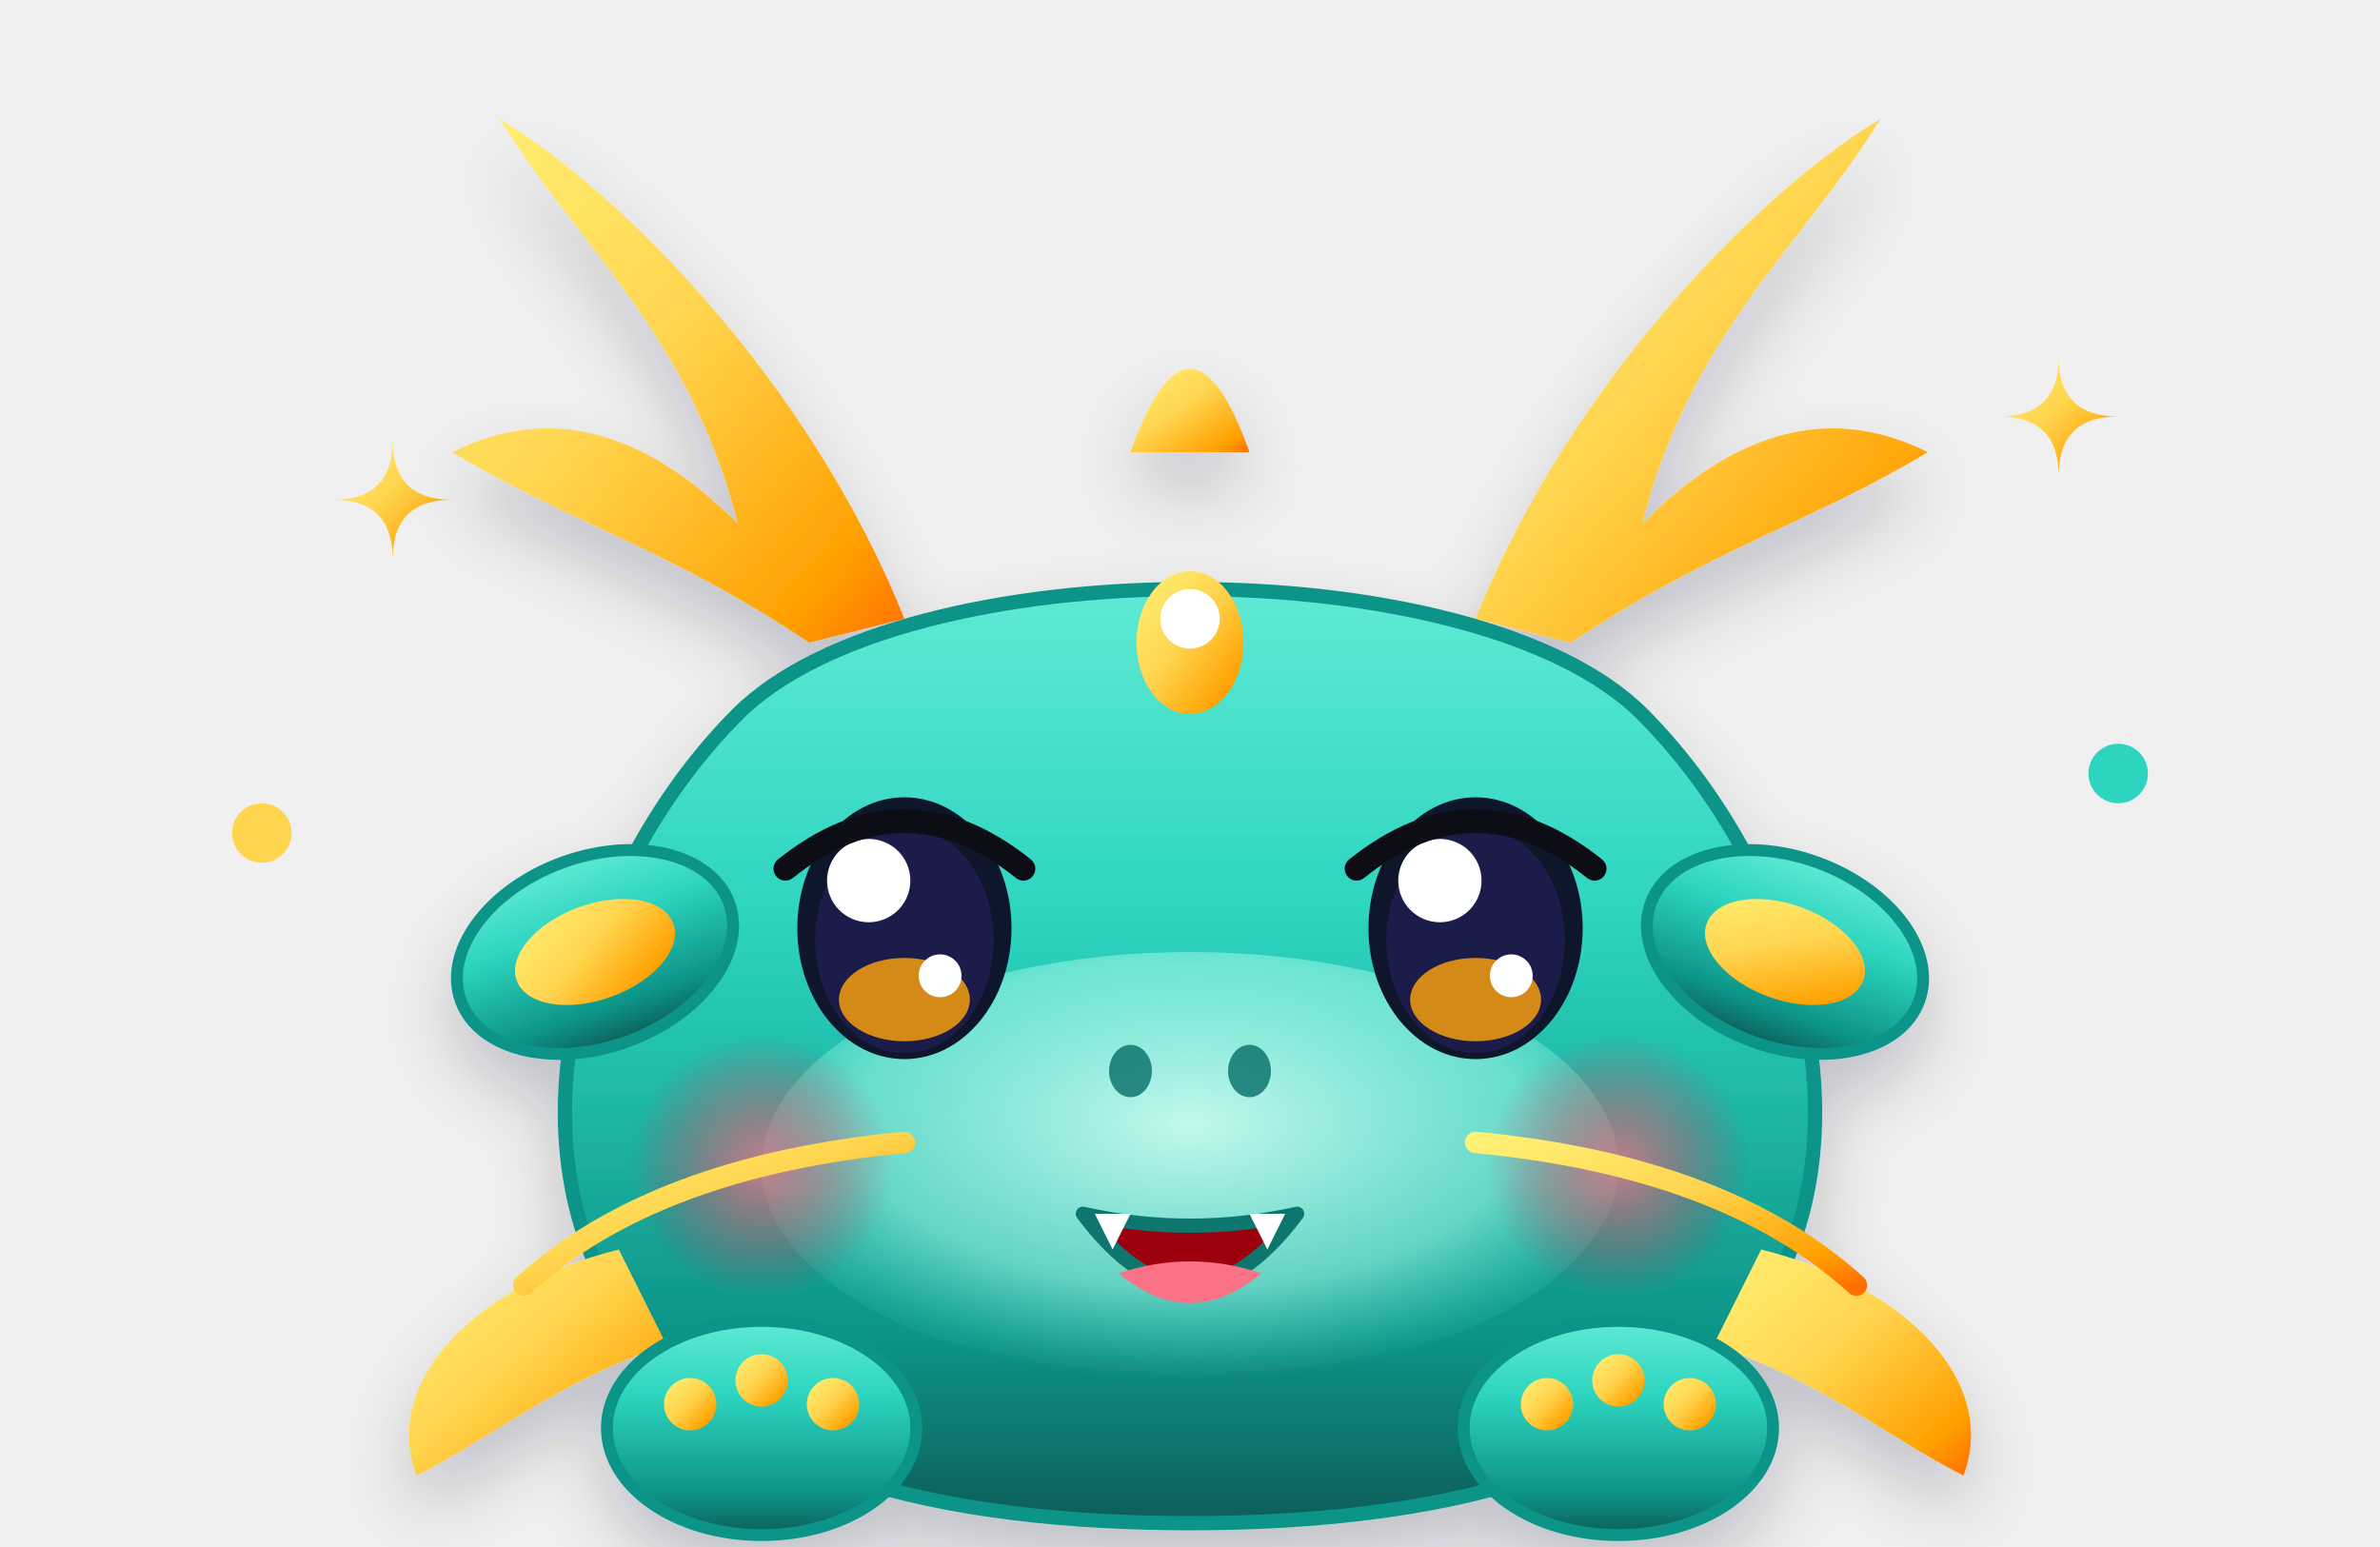
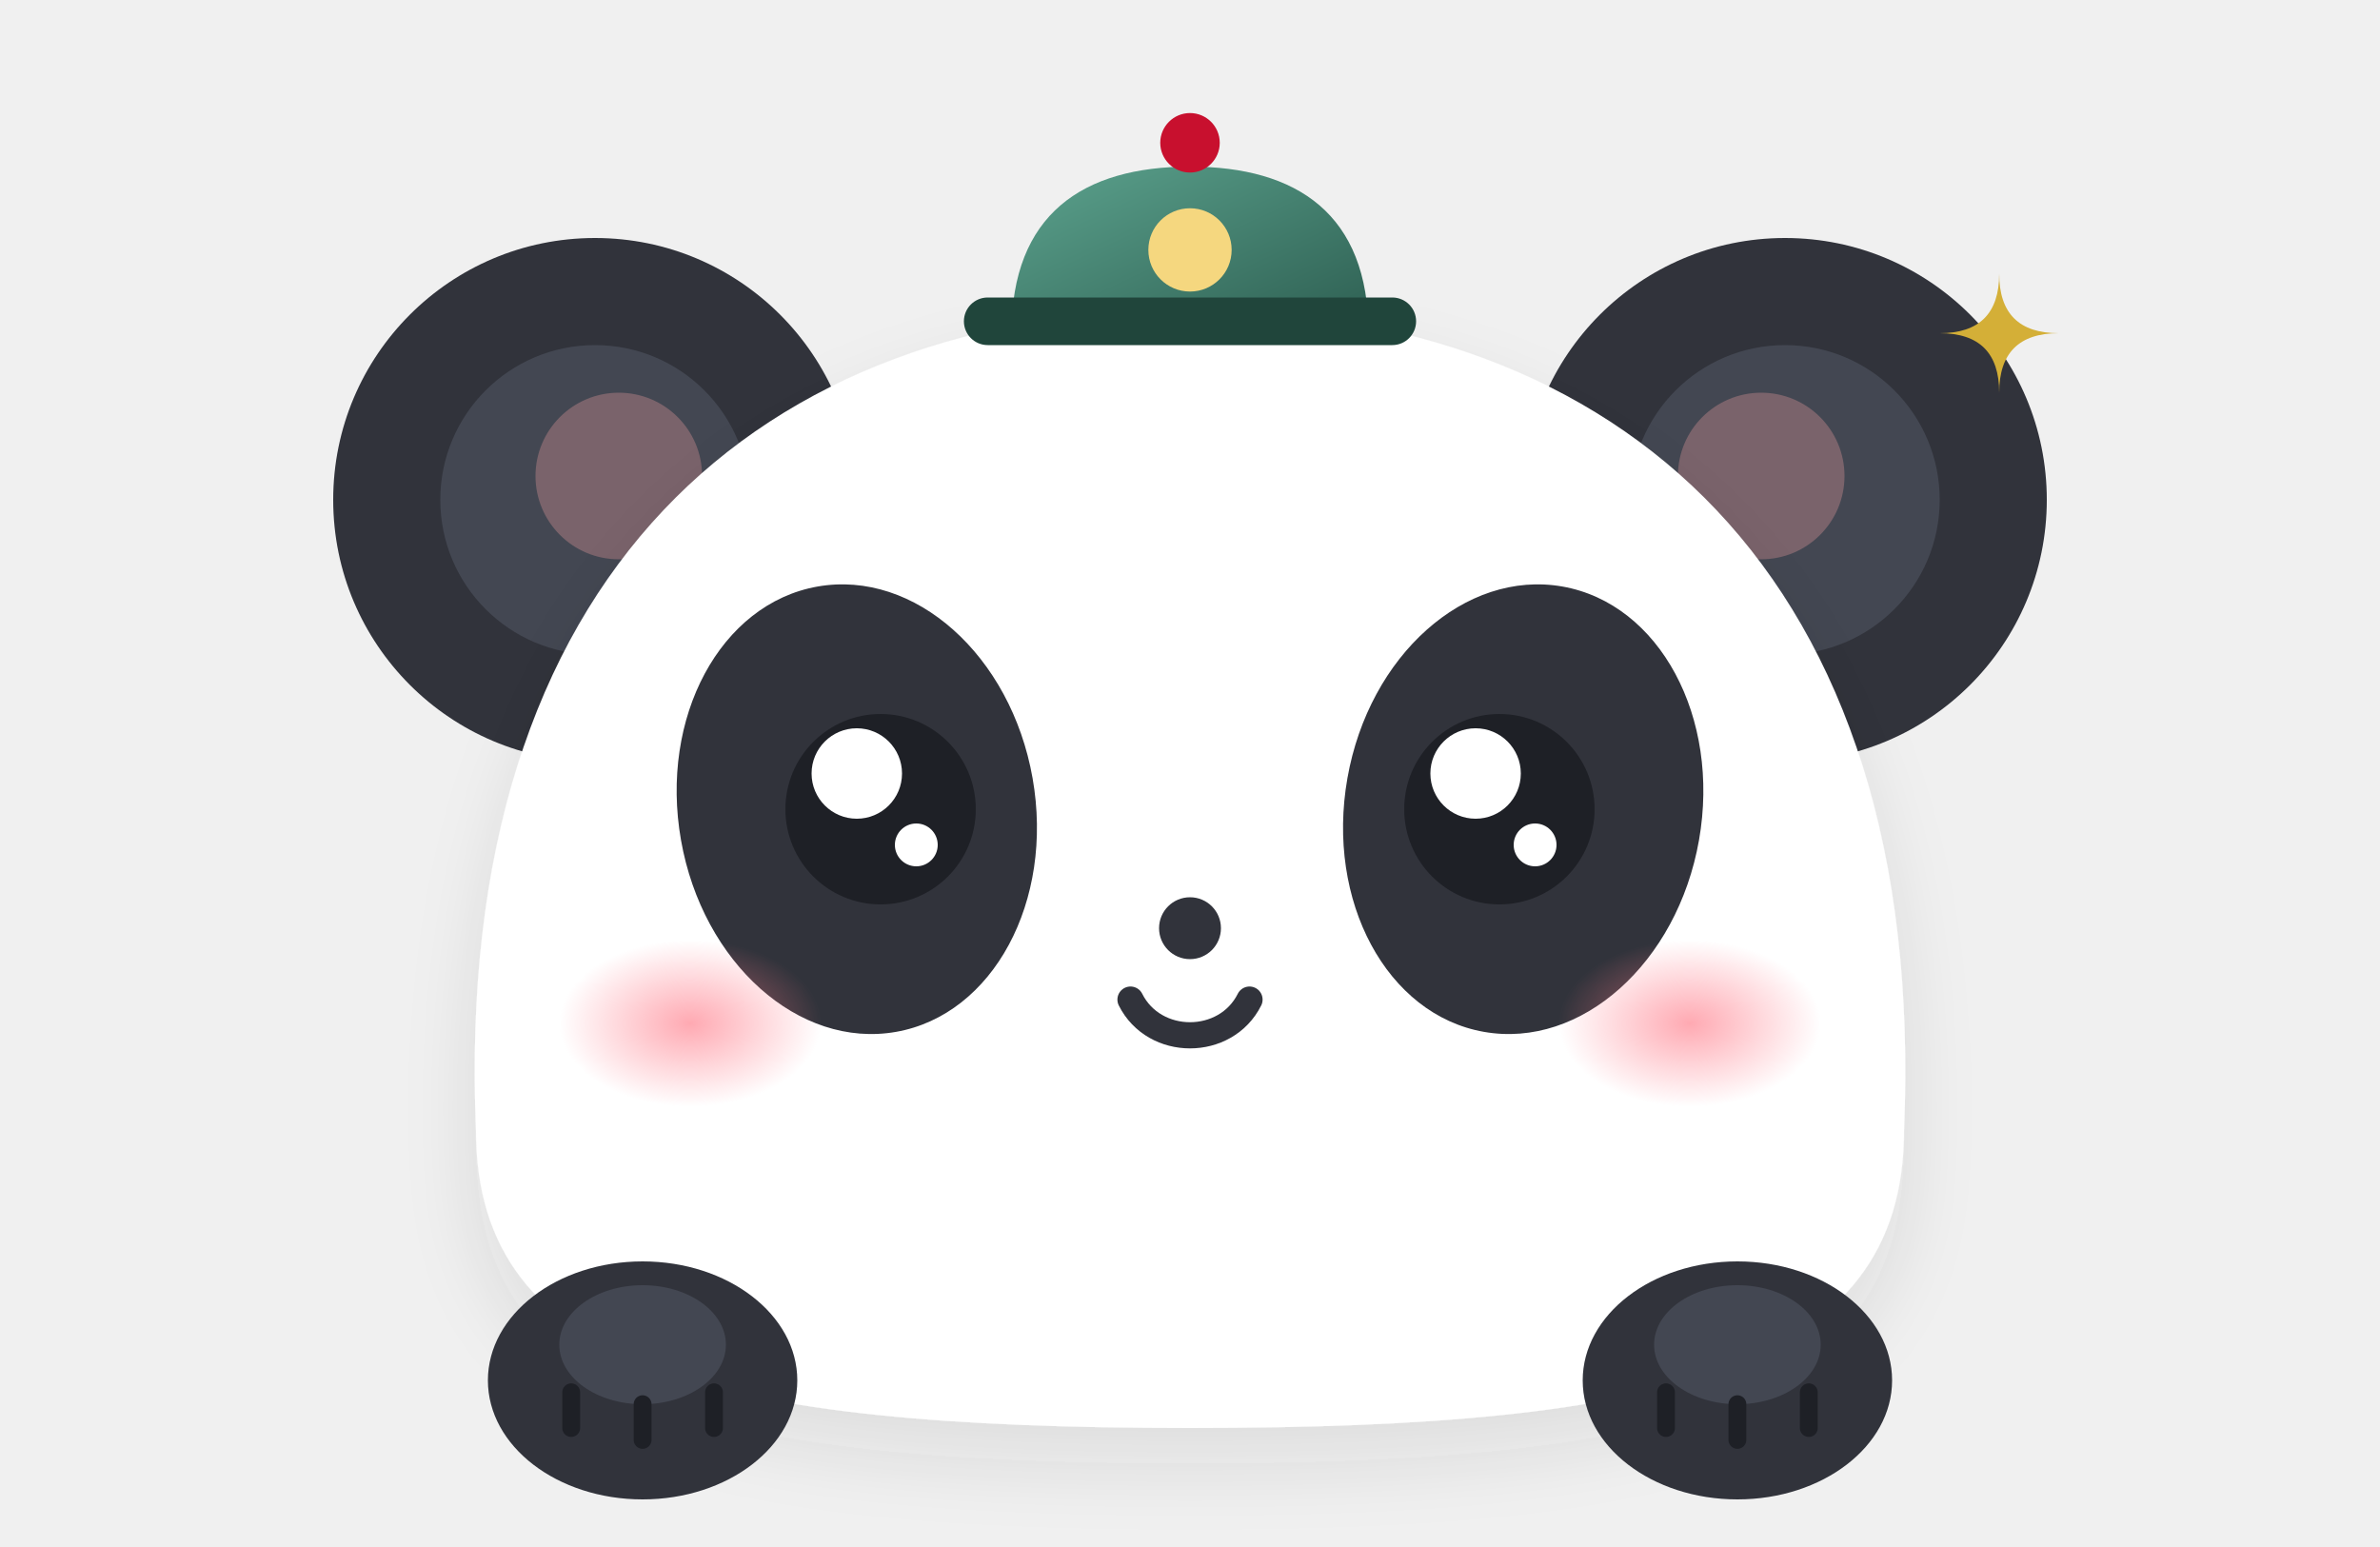
<svg xmlns="http://www.w3.org/2000/svg" viewBox="0 0 200 130" width="100%" height="100%">
  <defs>
-     <linearGradient id="peekSkin" x1="0%" y1="0%" x2="0%" y2="100%">
-       <stop offset="0%" stop-color="#5eead4" />
-       <stop offset="35%" stop-color="#2dd4bf" />
-       <stop offset="80%" stop-color="#0d9488" />
-       <stop offset="100%" stop-color="#115e59" />
+     <radialGradient id="peekBlush" cx="50%" cy="50%" r="50%">
+       <stop offset="0%" stop-color="#ff7b89" stop-opacity="0.65" />
+       <stop offset="100%" stop-color="#ff7b89" stop-opacity="0" />
+     </radialGradient>
+     <linearGradient id="peekJadeCap" x1="0%" y1="0%" x2="100%" y2="100%">
+       <stop offset="0%" stop-color="#5ca38e" />
+       <stop offset="100%" stop-color="#2d5e51" />
    </linearGradient>
-     <linearGradient id="peekGold" x1="0%" y1="0%" x2="100%" y2="100%">
-       <stop offset="0%" stop-color="#fff176" />
-       <stop offset="45%" stop-color="#ffd54f" />
-       <stop offset="85%" stop-color="#ffa000" />
-       <stop offset="100%" stop-color="#ff6f00" />
-     </linearGradient>
-     <radialGradient id="peekBlush" cx="50%" cy="50%" r="50%">
-       <stop offset="0%" stop-color="#fb7185" stop-opacity="0.75" />
-       <stop offset="60%" stop-color="#f43f5e" stop-opacity="0.3" />
-       <stop offset="100%" stop-color="#e11d48" stop-opacity="0" />
-     </radialGradient>
-     <radialGradient id="peekMuzzle" cx="50%" cy="40%" r="60%">
-       <stop offset="0%" stop-color="#ccfbf1" stop-opacity="0.95" />
-       <stop offset="65%" stop-color="#99f6e4" stop-opacity="0.6" />
-       <stop offset="100%" stop-color="#5eead4" stop-opacity="0" />
-     </radialGradient>
-     <filter id="softDrop" x="-20%" y="-20%" width="140%" height="140%">
-       <feDropShadow dx="0" dy="3" stdDeviation="3" flood-color="#0f172a" flood-opacity="0.2" />
+     <filter id="peekShadow" x="-20%" y="-20%" width="140%" height="140%">
+       <feDropShadow dx="0" dy="3" stdDeviation="3" flood-color="#2b2b2b" flood-opacity="0.1" />
    </filter>
  </defs>
  <style>
+     /* Playful peeking animation */
    .peek-motion {
      animation: peekBob 3.6s ease-in-out infinite;
      transform-origin: 100px 120px;
    }
    .peek-blink {
-       animation: peekBlink 4s ease-in-out infinite;
+       animation: peekEyeBlink 3.8s ease-in-out infinite;
      transform-origin: 100px 72px;
    }
-     .antler-sway {
-       animation: antlerTwitch 4s ease-in-out infinite;
-       transform-origin: 100px 45px;
+     .ear-left {
+       animation: earTwitchL 4s ease-in-out infinite;
+       transform-origin: 50px 42px;
+     }
+     .ear-right {
+       animation: earTwitchR 4s ease-in-out infinite;
+       transform-origin: 150px 42px;
+     }
+     .star-twinkle {
+       animation: starTwinkle 2.2s ease-in-out infinite alternate;
    }

    @keyframes peekBob {
-       0%, 100% { transform: translateY(0); }
-       50% { transform: translateY(-6px); }
+       0%, 100% {
+         transform: translateY(0);
+       }
+       50% {
+         transform: translateY(-5px);
+       }
    }
-     @keyframes peekBlink {
-       0%, 93%, 100% { transform: scaleY(1); }
-       96% { transform: scaleY(0.12); }
+ 
+     @keyframes peekEyeBlink {
+       0%, 93%, 100% {
+         transform: scaleY(1);
+       }
+       96% {
+         transform: scaleY(0.1);
+       }
    }
-     @keyframes antlerTwitch {
-       0%, 100% { transform: rotate(0deg); }
-       50% { transform: rotate(1.5deg); }
+ 
+     @keyframes earTwitchL {
+       0%, 85%, 100% { transform: rotate(0deg); }
+       88% { transform: rotate(-3deg); }
+       92% { transform: rotate(2deg); }
+     }
+ 
+     @keyframes earTwitchR {
+       0%, 85%, 100% { transform: rotate(0deg); }
+       88% { transform: rotate(3deg); }
+       92% { transform: rotate(-2deg); }
+     }
+ 
+     @keyframes starTwinkle {
+       0% { opacity: 0.3; transform: scale(0.8) rotate(0deg); }
+       100% { opacity: 1; transform: scale(1.15) rotate(20deg); }
    }
  </style>
-   <g>
-     <path d="M 28 42 Q 33 42 33 37 Q 33 42 38 42 Q 33 42 33 47 Q 33 42 28 42 Z" fill="url(#peekGold)" />
-     <path d="M 168 35 Q 173 35 173 30 Q 173 35 178 35 Q 173 35 173 40 Q 173 35 168 35 Z" fill="url(#peekGold)" />
-     <circle cx="22" cy="70" r="2.5" fill="#ffd54f" />
-     <circle cx="178" cy="65" r="2.5" fill="#2dd4bf" />
-   </g>
-   <g class="peek-motion" filter="url(#softDrop)">
-     <path d="M 68 112 Q 100 126 132 112 L 132 125 L 68 125 Z" fill="#b91c1c" />
-     <path d="M 68 112 Q 100 126 132 112" fill="none" stroke="url(#peekGold)" stroke-width="3" stroke-linecap="round" />
-     <g class="antler-sway">
-       <path d="M 76 52 C 68 32, 52 16, 42 10 C 48 20, 58 28, 62 44 C 54 36, 46 34, 38 38 C 48 44, 56 46, 68 54 Z" fill="url(#peekGold)" />
-       <path d="M 124 52 C 132 32, 148 16, 158 10 C 152 20, 142 28, 138 44 C 146 36, 154 34, 162 38 C 152 44, 144 46, 132 54 Z" fill="url(#peekGold)" />
-       <path d="M 95 38 Q 100 24 105 38 Z" fill="url(#peekGold)" />
+   <g class="peek-motion">
+     <g class="ear-left">
+       <circle cx="50" cy="42" r="22" fill="#31333b" />
+       <circle cx="50" cy="42" r="13" fill="#434752" />
+       <circle cx="52" cy="40" r="7" fill="#fca5a5" opacity="0.3" />
    </g>
-     <path d="M 62 60 C 50 72, 42 94, 52 110 C 60 124, 80 128, 100 128 C 120 128, 140 124, 148 110 C 158 94, 150 72, 138 60 C 124 46, 76 46, 62 60 Z" fill="url(#peekSkin)" stroke="#0d9488" stroke-width="1.2" />
-     <path d="M 52 105 C 40 108, 32 116, 35 124 C 41 121, 47 116, 56 113 Z" fill="url(#peekGold)" />
-     <path d="M 148 105 C 160 108, 168 116, 165 124 C 159 121, 153 116, 144 113 Z" fill="url(#peekGold)" />
-     <ellipse cx="50" cy="80" rx="12" ry="8" fill="url(#peekSkin)" stroke="#0d9488" stroke-width="1" transform="rotate(-20 50 80)" />
-     <ellipse cx="50" cy="80" rx="7" ry="4" fill="url(#peekGold)" transform="rotate(-20 50 80)" />
-     <ellipse cx="150" cy="80" rx="12" ry="8" fill="url(#peekSkin)" stroke="#0d9488" stroke-width="1" transform="rotate(20 150 80)" />
-     <ellipse cx="150" cy="80" rx="7" ry="4" fill="url(#peekGold)" transform="rotate(20 150 80)" />
-     <ellipse cx="100" cy="98" rx="36" ry="18" fill="url(#peekMuzzle)" />
-     <circle cx="64" cy="98" r="11" fill="url(#peekBlush)" />
-     <circle cx="136" cy="98" r="11" fill="url(#peekBlush)" />
-     <path d="M 76 96 Q 55 98 44 108" fill="none" stroke="url(#peekGold)" stroke-width="1.8" stroke-linecap="round" />
-     <path d="M 124 96 Q 145 98 156 108" fill="none" stroke="url(#peekGold)" stroke-width="1.8" stroke-linecap="round" />
-     <g opacity="0.85">
-       <ellipse cx="95" cy="90" rx="1.8" ry="2.2" fill="#0f766e" />
-       <ellipse cx="105" cy="90" rx="1.8" ry="2.2" fill="#0f766e" />
+     <g class="ear-right">
+       <circle cx="150" cy="42" r="22" fill="#31333b" />
+       <circle cx="150" cy="42" r="13" fill="#434752" />
+       <circle cx="148" cy="40" r="7" fill="#fca5a5" opacity="0.3" />
    </g>
-     <path d="M 91 102 Q 100 114 109 102 Q 100 104 91 102 Z" fill="#9d0208" stroke="#0f766e" stroke-width="1.2" stroke-linejoin="round" />
-     <path d="M 94 107 Q 100 112 106 107 Q 100 105 94 107 Z" fill="#fb7185" />
-     <polygon points="92,102 95,102 93.5,105" fill="#ffffff" />
-     <polygon points="105,102 108,102 106.5,105" fill="#ffffff" />
+     <path d="M40 95 C 38 48 64 26 100 26 C 136 26 162 48 160 95 C 160 115 140 120 100 120 C 60 120 40 115 40 95 Z" fill="#ffffff" filter="url(#peekShadow)" />
+     <path d="M85 28 C 85 18 91 14 100 14 C 109 14 115 18 115 28 Z" fill="url(#peekJadeCap)" />
+     <rect x="81" y="25" width="38" height="4" rx="2" fill="#20453b" />
+     <circle cx="100" cy="21" r="3.5" fill="#f5d77f" />
+     <circle cx="100" cy="12" r="2.5" fill="#c8102e" />
+     <ellipse cx="72" cy="68" rx="15" ry="19" fill="#31333b" transform="rotate(-10 72 68)" />
+     <ellipse cx="128" cy="68" rx="15" ry="19" fill="#31333b" transform="rotate(10 128 68)" />
    <g class="peek-blink">
-       <g>
-         <ellipse cx="76" cy="78" rx="9" ry="11" fill="#0f172a" />
-         <ellipse cx="76" cy="79" rx="7.5" ry="9.5" fill="#1e1b4b" />
-         <ellipse cx="76" cy="84" rx="5.5" ry="3.5" fill="#f59e0b" opacity="0.85" />
-         <circle cx="73" cy="74" r="3.5" fill="#ffffff" />
-         <circle cx="79" cy="82" r="1.8" fill="#ffffff" />
-         <path d="M 66 73 Q 76 65 86 73" fill="none" stroke="#090d16" stroke-width="2" stroke-linecap="round" />
-       </g>
-       <g>
-         <ellipse cx="124" cy="78" rx="9" ry="11" fill="#0f172a" />
-         <ellipse cx="124" cy="79" rx="7.5" ry="9.5" fill="#1e1b4b" />
-         <ellipse cx="124" cy="84" rx="5.5" ry="3.5" fill="#f59e0b" opacity="0.85" />
-         <circle cx="121" cy="74" r="3.5" fill="#ffffff" />
-         <circle cx="127" cy="82" r="1.8" fill="#ffffff" />
-         <path d="M 114 73 Q 124 65 134 73" fill="none" stroke="#090d16" stroke-width="2" stroke-linecap="round" />
-       </g>
+       <circle cx="74" cy="68" r="8" fill="#1e2026" />
+       <circle cx="72" cy="65" r="3.8" fill="#ffffff" />
+       <circle cx="77" cy="71" r="1.8" fill="#ffffff" />
+       <circle cx="126" cy="68" r="8" fill="#1e2026" />
+       <circle cx="124" cy="65" r="3.8" fill="#ffffff" />
+       <circle cx="129" cy="71" r="1.8" fill="#ffffff" />
    </g>
-     <ellipse cx="100" cy="54" rx="4.5" ry="6" fill="url(#peekGold)" />
-     <circle cx="100" cy="52" r="2.5" fill="#ffffff" />
+     <ellipse cx="58" cy="86" rx="11" ry="7" fill="url(#peekBlush)" />
+     <ellipse cx="142" cy="86" rx="11" ry="7" fill="url(#peekBlush)" />
+     <circle cx="100" cy="78" r="2.6" fill="#31333b" />
+     <path d="M95 84 C 97 88 103 88 105 84" fill="none" stroke="#31333b" stroke-width="2.2" stroke-linecap="round" />
    <g>
-       <ellipse cx="64" cy="120" rx="13" ry="9" fill="url(#peekSkin)" stroke="#0d9488" stroke-width="1" />
-       <circle cx="58" cy="118" r="2.2" fill="url(#peekGold)" />
-       <circle cx="64" cy="116" r="2.2" fill="url(#peekGold)" />
-       <circle cx="70" cy="118" r="2.2" fill="url(#peekGold)" />
-       <ellipse cx="136" cy="120" rx="13" ry="9" fill="url(#peekSkin)" stroke="#0d9488" stroke-width="1" />
-       <circle cx="130" cy="118" r="2.2" fill="url(#peekGold)" />
-       <circle cx="136" cy="116" r="2.2" fill="url(#peekGold)" />
-       <circle cx="142" cy="118" r="2.2" fill="url(#peekGold)" />
+       <ellipse cx="54" cy="116" rx="13" ry="10" fill="#31333b" />
+       <ellipse cx="54" cy="113" rx="7" ry="5" fill="#434752" />
+       <line x1="48" y1="117" x2="48" y2="120" stroke="#1e2026" stroke-width="1.5" stroke-linecap="round" />
+       <line x1="54" y1="118" x2="54" y2="121" stroke="#1e2026" stroke-width="1.5" stroke-linecap="round" />
+       <line x1="60" y1="117" x2="60" y2="120" stroke="#1e2026" stroke-width="1.5" stroke-linecap="round" />
+       <ellipse cx="146" cy="116" rx="13" ry="10" fill="#31333b" />
+       <ellipse cx="146" cy="113" rx="7" ry="5" fill="#434752" />
+       <line x1="140" y1="117" x2="140" y2="120" stroke="#1e2026" stroke-width="1.5" stroke-linecap="round" />
+       <line x1="146" y1="118" x2="146" y2="121" stroke="#1e2026" stroke-width="1.5" stroke-linecap="round" />
+       <line x1="152" y1="117" x2="152" y2="120" stroke="#1e2026" stroke-width="1.5" stroke-linecap="round" />
    </g>
  </g>
+   <g class="star-twinkle" transform="translate(168, 28)">
+     <path d="M0 -5 Q 0 0 5 0 Q 0 0 0 5 Q 0 0 -5 0 Q 0 0 0 -5 Z" fill="#d4af37" />
+   </g>
</svg>
